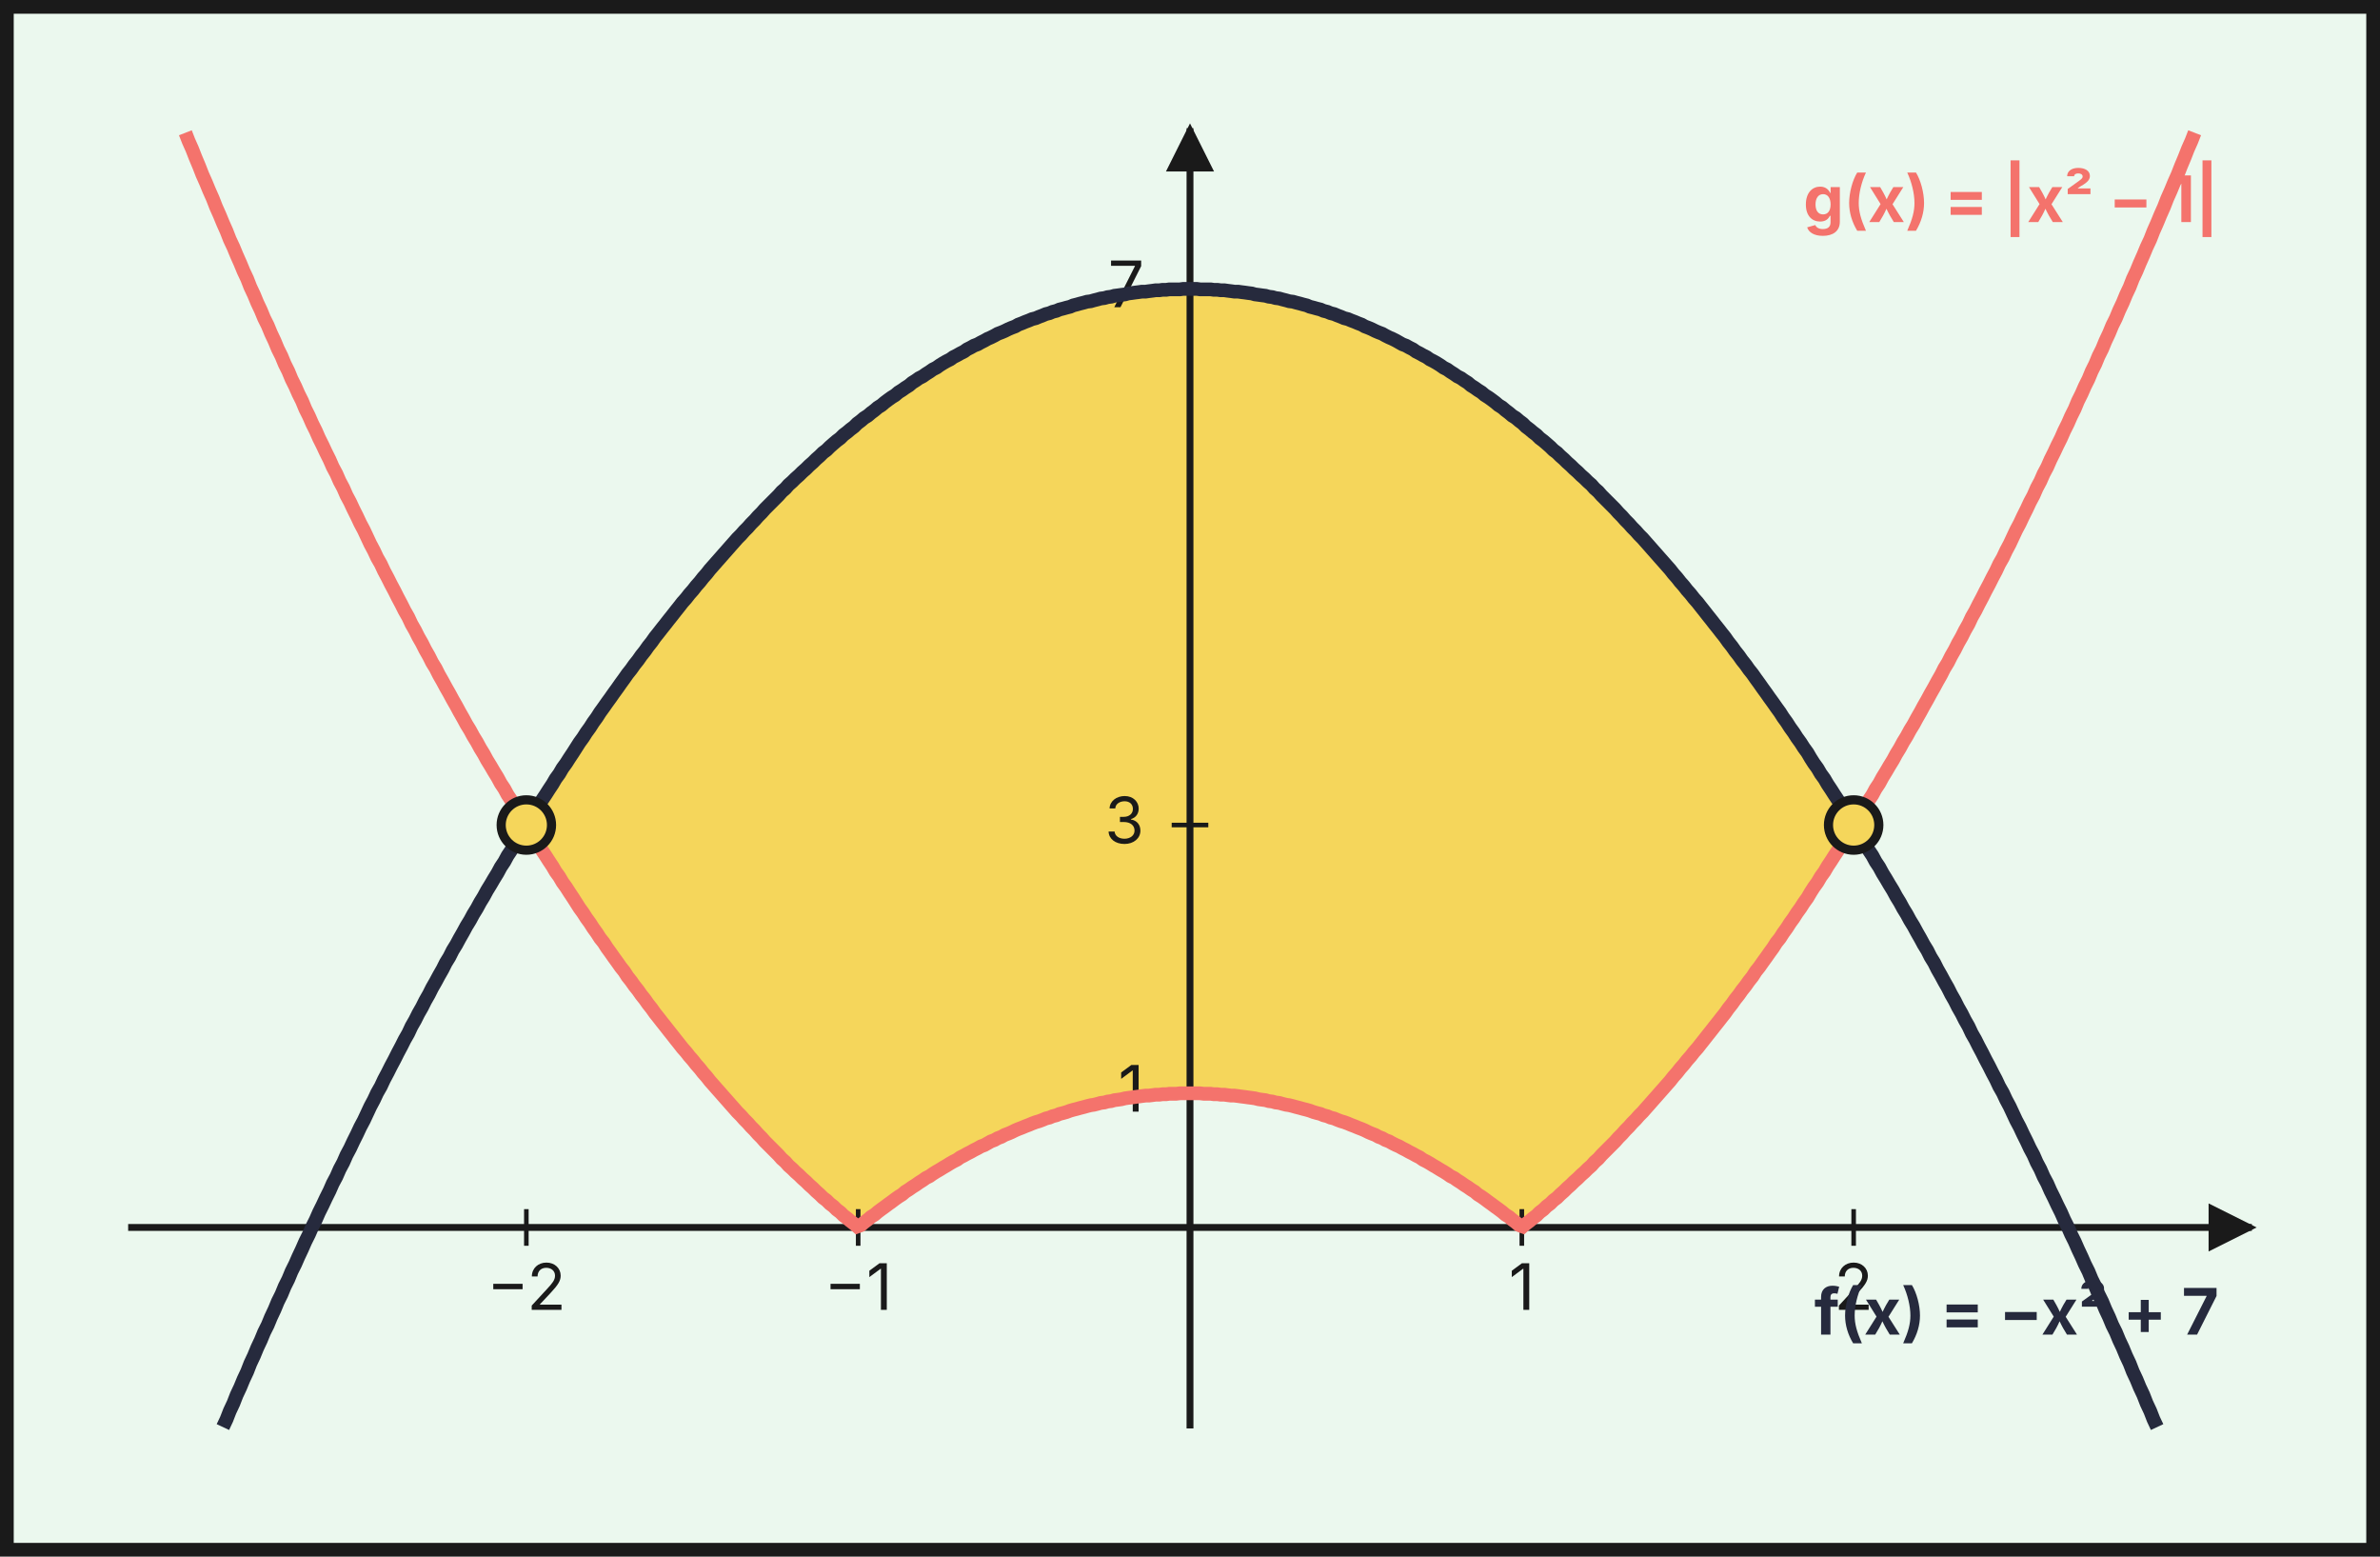
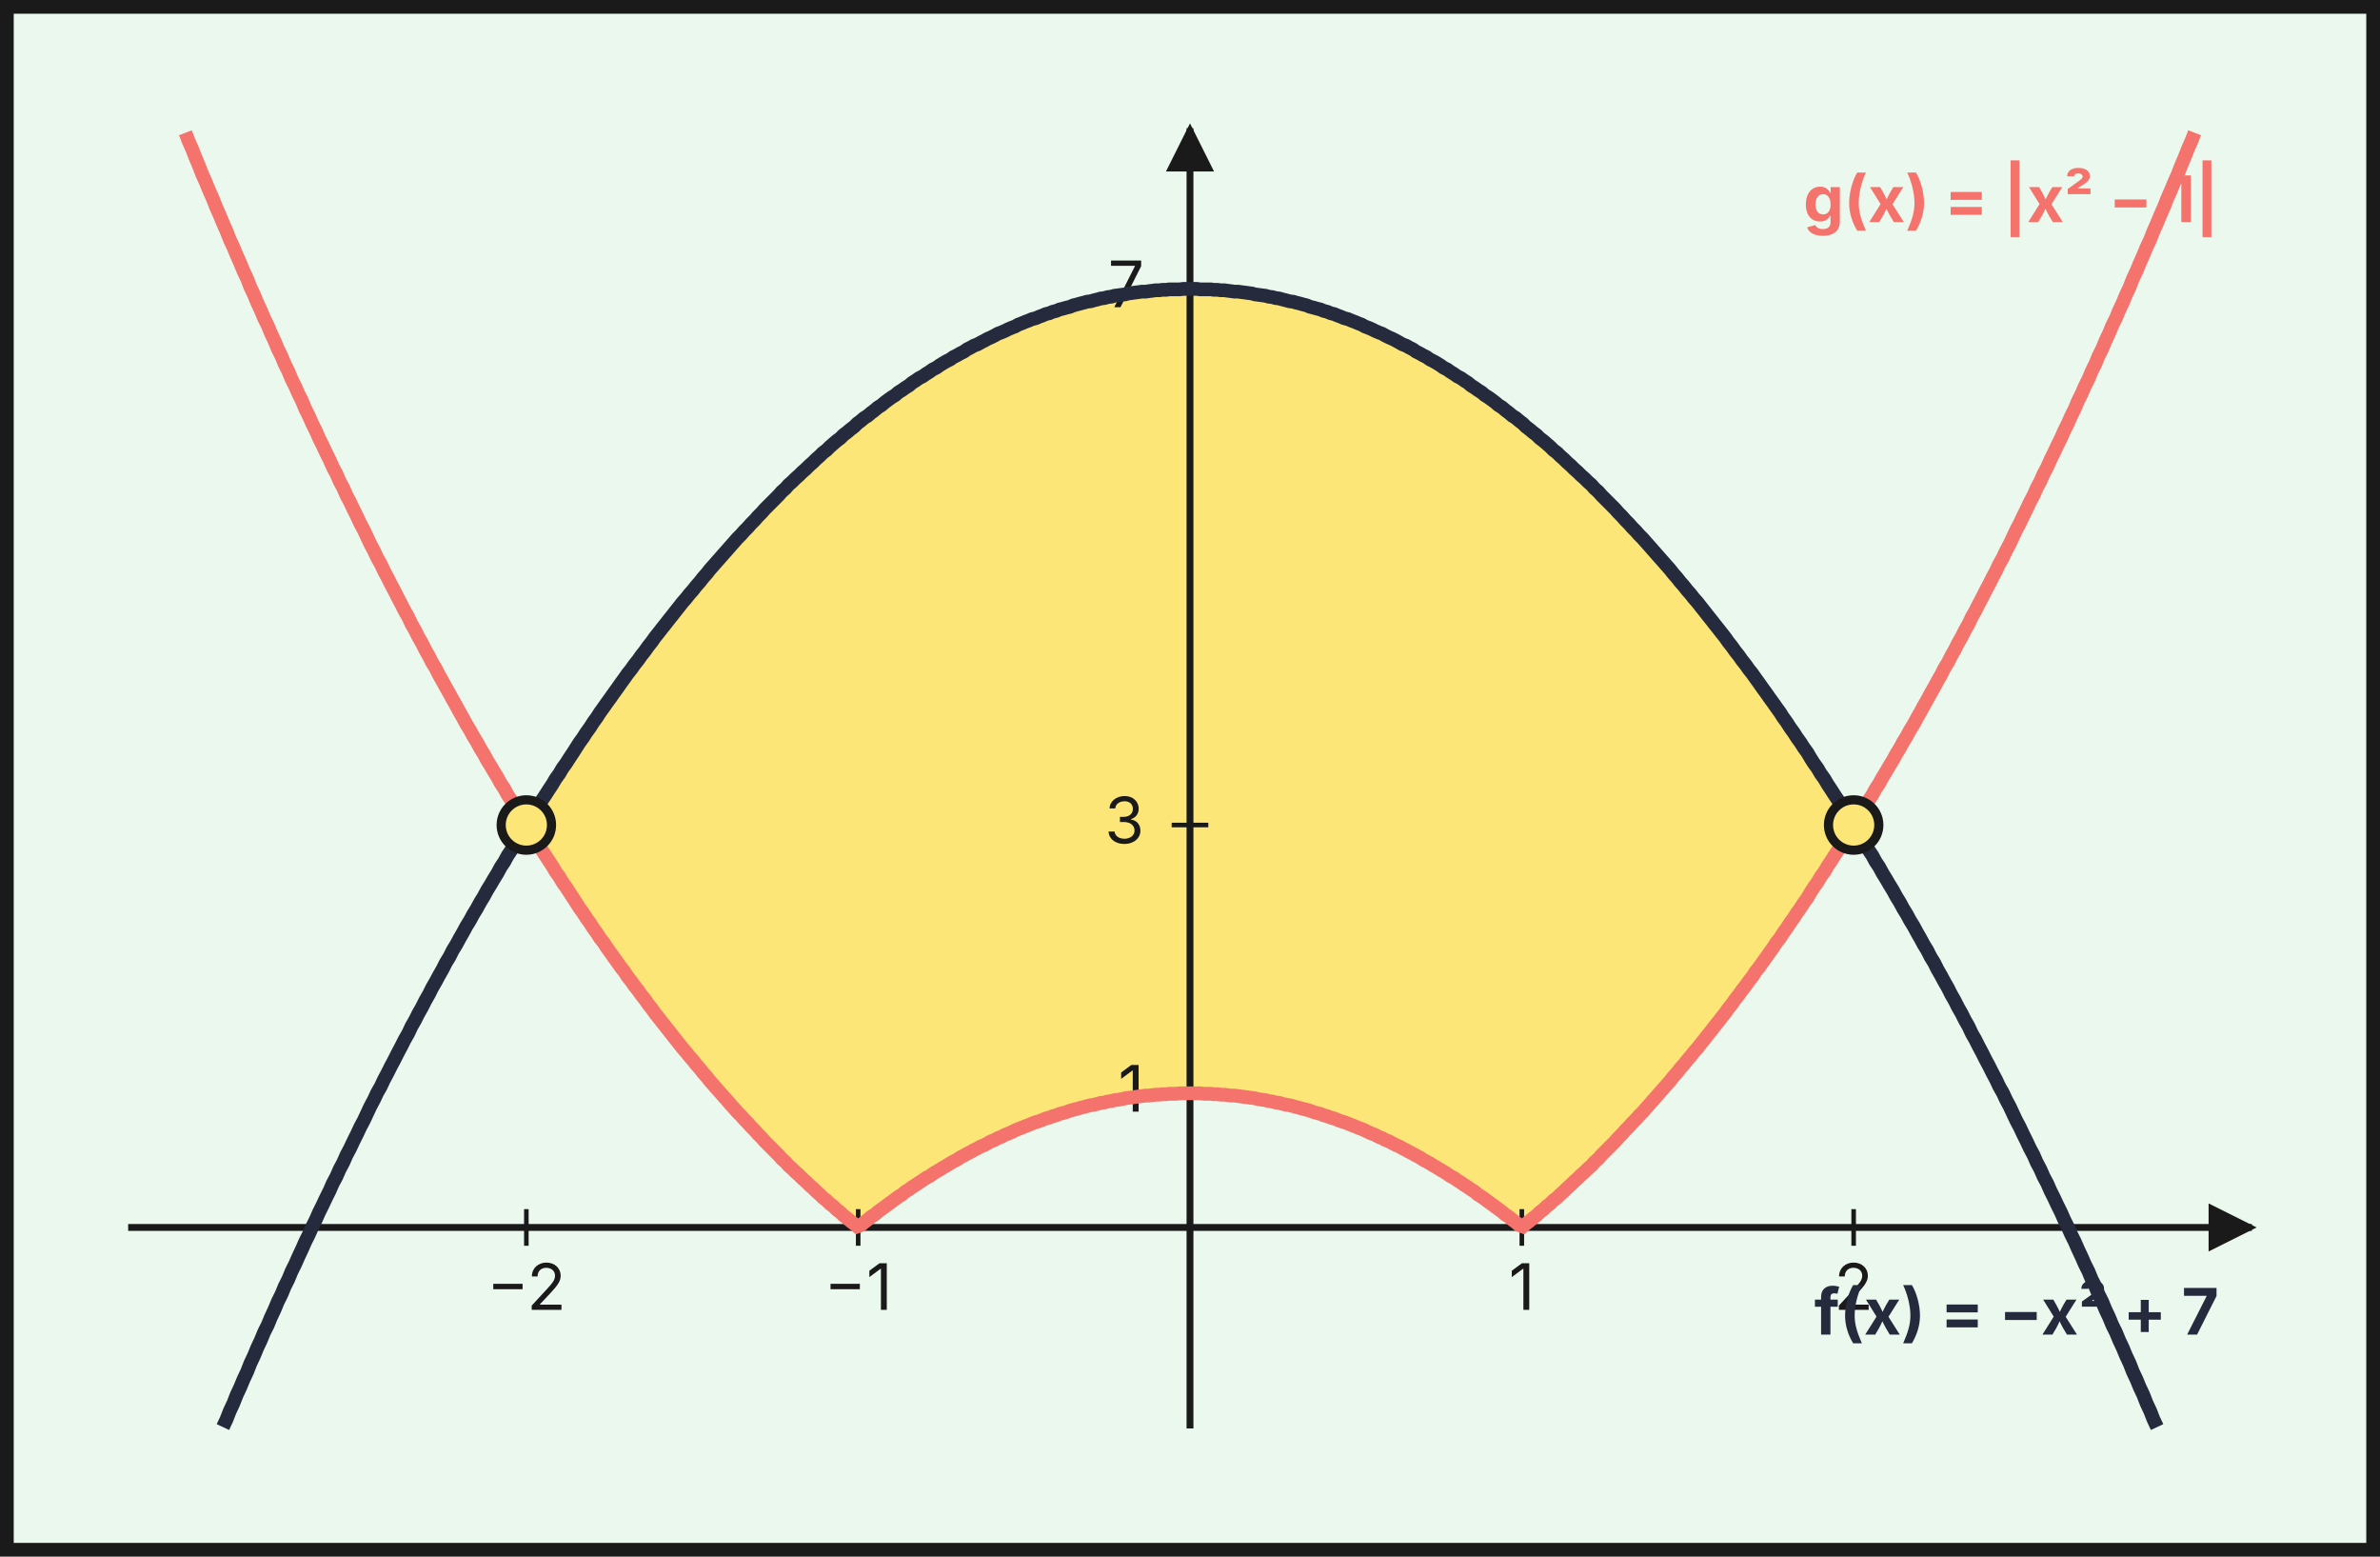
<svg xmlns="http://www.w3.org/2000/svg" viewBox="0 0 520 340" width="520" height="340" font-family="Inter, Helvetica, Arial, sans-serif" role="img">
  <defs>
    <marker id="f" viewBox="0 0 10 10" refX="9" refY="5" markerWidth="7" markerHeight="7" orient="auto">
      <path d="M0,0 L10,5 L0,10 z" fill="#1A1A1A" />
    </marker>
  </defs>
  <rect x="1.5" y="1.5" width="517" height="337" fill="#EBF8EE" stroke="#1A1A1A" stroke-width="3" />
-   <path d="M115.0,180.2 L117.4,176.4 L119.8,172.6 L122.3,168.8 L124.7,165.2 L127.1,161.5 L129.5,158.0 L131.9,154.5 L134.3,151.1 L136.8,147.7 L139.2,144.5 L141.6,141.2 L144.0,138.1 L146.4,135.0 L148.8,132.0 L151.2,129.0 L153.7,126.1 L156.1,123.3 L158.5,120.5 L160.9,117.8 L163.3,115.2 L165.8,112.6 L168.2,110.1 L170.6,107.7 L173.0,105.3 L175.4,103.0 L177.8,100.7 L180.2,98.6 L182.7,96.4 L185.1,94.4 L187.5,92.4 L189.9,90.5 L192.3,88.6 L194.8,86.8 L197.2,85.1 L199.6,83.5 L202.0,81.9 L204.4,80.3 L206.8,78.9 L209.2,77.5 L211.7,76.1 L214.1,74.9 L216.5,73.7 L218.9,72.5 L221.3,71.5 L223.8,70.5 L226.2,69.5 L228.6,68.6 L231.0,67.8 L233.4,67.1 L235.8,66.4 L238.3,65.8 L240.7,65.2 L243.1,64.7 L245.5,64.3 L247.9,63.9 L250.3,63.7 L252.8,63.4 L255.2,63.3 L257.6,63.2 L260.0,63.1 L262.4,63.2 L264.8,63.3 L267.2,63.4 L269.7,63.7 L272.1,63.9 L274.5,64.3 L276.9,64.7 L279.3,65.2 L281.8,65.8 L284.2,66.4 L286.6,67.1 L289.0,67.8 L291.4,68.6 L293.8,69.5 L296.2,70.5 L298.7,71.5 L301.1,72.5 L303.5,73.7 L305.9,74.9 L308.3,76.1 L310.8,77.5 L313.2,78.9 L315.6,80.3 L318.0,81.9 L320.4,83.5 L322.8,85.1 L325.2,86.8 L327.7,88.6 L330.1,90.5 L332.5,92.4 L334.9,94.4 L337.3,96.4 L339.8,98.6 L342.2,100.7 L344.6,103.0 L347.0,105.3 L349.4,107.7 L351.8,110.1 L354.2,112.6 L356.7,115.2 L359.1,117.8 L361.5,120.5 L363.9,123.3 L366.3,126.1 L368.8,129.0 L371.2,132.0 L373.6,135.0 L376.0,138.1 L378.4,141.2 L380.8,144.5 L383.2,147.7 L385.7,151.1 L388.1,154.5 L390.5,158.0 L392.9,161.5 L395.3,165.2 L397.7,168.8 L400.2,172.6 L402.6,176.4 L405.0,180.2 L405.0,180.2 L402.6,184.1 L400.2,187.9 L397.7,191.7 L395.3,195.3 L392.9,199.0 L390.5,202.5 L388.1,206.0 L385.7,209.4 L383.2,212.7 L380.8,216.0 L378.4,219.3 L376.0,222.4 L373.6,225.5 L371.2,228.5 L368.8,231.5 L366.3,234.4 L363.9,237.2 L361.5,240.0 L359.1,242.7 L356.7,245.3 L354.2,247.9 L351.8,250.4 L349.4,252.8 L347.0,255.2 L344.6,257.5 L342.2,259.8 L339.8,261.9 L337.3,264.0 L334.9,266.1 L332.5,268.1 L330.1,266.2 L327.7,264.3 L325.2,262.5 L322.8,260.8 L320.4,259.1 L318.0,257.5 L315.6,256.0 L313.2,254.5 L310.8,253.2 L308.3,251.8 L305.9,250.5 L303.5,249.3 L301.1,248.2 L298.7,247.1 L296.2,246.1 L293.8,245.2 L291.4,244.3 L289.0,243.5 L286.6,242.7 L284.2,242.1 L281.8,241.4 L279.3,240.9 L276.9,240.4 L274.5,240.0 L272.1,239.6 L269.7,239.3 L267.2,239.1 L264.8,238.9 L262.4,238.8 L260.0,238.8 L257.6,238.8 L255.2,238.9 L252.8,239.1 L250.3,239.3 L247.9,239.6 L245.5,240.0 L243.1,240.4 L240.7,240.9 L238.3,241.4 L235.8,242.1 L233.4,242.7 L231.0,243.5 L228.6,244.3 L226.2,245.2 L223.8,246.1 L221.3,247.1 L218.9,248.2 L216.5,249.3 L214.1,250.5 L211.7,251.8 L209.2,253.2 L206.8,254.5 L204.4,256.0 L202.0,257.5 L199.6,259.1 L197.2,260.8 L194.8,262.5 L192.3,264.3 L189.9,266.2 L187.5,268.1 L185.1,266.1 L182.7,264.0 L180.2,261.9 L177.8,259.8 L175.4,257.5 L173.0,255.2 L170.6,252.8 L168.2,250.4 L165.8,247.9 L163.3,245.3 L160.9,242.7 L158.5,240.0 L156.1,237.2 L153.7,234.4 L151.2,231.5 L148.8,228.5 L146.4,225.5 L144.0,222.4 L141.6,219.3 L139.2,216.0 L136.8,212.7 L134.3,209.4 L131.9,206.0 L129.5,202.5 L127.1,199.0 L124.7,195.3 L122.3,191.7 L119.8,187.9 L117.4,184.1 L115.0,180.2 Z" fill="#F5D65B" stroke="#1A1A1A" stroke-width="1.5" />
+   <path d="M115.0,180.2 L117.4,176.4 L119.8,172.6 L122.3,168.8 L124.7,165.2 L127.1,161.5 L129.5,158.0 L131.9,154.5 L134.3,151.1 L136.8,147.7 L139.2,144.5 L141.6,141.2 L144.0,138.1 L146.4,135.0 L148.8,132.0 L151.2,129.0 L153.7,126.1 L156.1,123.3 L158.5,120.5 L160.9,117.8 L163.3,115.2 L165.8,112.6 L168.2,110.1 L170.6,107.7 L173.0,105.3 L175.4,103.0 L177.8,100.7 L180.2,98.6 L182.7,96.4 L185.1,94.4 L187.5,92.4 L189.9,90.5 L192.3,88.6 L194.8,86.8 L197.2,85.1 L199.6,83.5 L202.0,81.9 L204.4,80.3 L206.8,78.9 L209.2,77.5 L211.7,76.1 L214.1,74.9 L216.5,73.7 L218.9,72.5 L221.3,71.5 L223.8,70.5 L226.2,69.5 L228.6,68.6 L231.0,67.8 L233.4,67.1 L235.8,66.4 L238.3,65.8 L240.7,65.2 L243.1,64.7 L245.5,64.3 L247.9,63.9 L250.3,63.7 L252.8,63.4 L255.2,63.3 L257.6,63.2 L260.0,63.1 L262.4,63.2 L264.8,63.3 L267.2,63.4 L269.7,63.7 L272.1,63.9 L274.5,64.3 L276.9,64.7 L279.3,65.2 L281.8,65.8 L284.2,66.4 L286.6,67.1 L289.0,67.8 L291.4,68.6 L293.8,69.5 L296.2,70.5 L298.7,71.5 L301.1,72.5 L303.5,73.7 L305.9,74.9 L308.3,76.1 L310.8,77.5 L313.2,78.9 L315.6,80.3 L318.0,81.9 L320.4,83.5 L322.8,85.1 L325.2,86.8 L327.7,88.6 L330.1,90.5 L332.5,92.4 L334.9,94.4 L337.3,96.4 L339.8,98.6 L342.2,100.7 L344.6,103.0 L347.0,105.3 L349.4,107.7 L351.8,110.1 L354.2,112.6 L356.7,115.2 L359.1,117.8 L361.5,120.5 L363.9,123.3 L366.3,126.1 L368.8,129.0 L371.2,132.0 L373.6,135.0 L376.0,138.1 L378.4,141.2 L380.8,144.5 L383.2,147.7 L385.7,151.1 L388.1,154.5 L390.5,158.0 L392.9,161.5 L395.3,165.2 L397.7,168.8 L400.2,172.6 L402.6,176.4 L405.0,180.2 L405.0,180.2 L402.6,184.1 L400.2,187.9 L397.7,191.7 L395.3,195.3 L392.9,199.0 L390.5,202.5 L388.1,206.0 L385.7,209.4 L383.2,212.7 L380.8,216.0 L378.4,219.3 L376.0,222.4 L373.6,225.5 L371.2,228.5 L368.8,231.5 L366.3,234.4 L363.9,237.2 L361.5,240.0 L359.1,242.7 L356.7,245.3 L354.2,247.9 L351.8,250.4 L349.4,252.8 L347.0,255.2 L344.6,257.5 L342.2,259.8 L339.8,261.9 L337.3,264.0 L334.9,266.1 L332.5,268.1 L330.1,266.2 L327.7,264.3 L325.2,262.5 L322.8,260.8 L320.4,259.1 L318.0,257.5 L315.6,256.0 L313.2,254.5 L310.8,253.2 L308.3,251.8 L305.9,250.5 L303.5,249.3 L301.1,248.2 L298.7,247.1 L296.2,246.1 L293.8,245.2 L291.4,244.3 L289.0,243.5 L286.6,242.7 L284.2,242.1 L281.8,241.4 L279.3,240.9 L276.9,240.4 L274.5,240.0 L272.1,239.6 L269.7,239.3 L267.2,239.1 L264.8,238.9 L262.4,238.8 L260.0,238.8 L257.6,238.8 L255.2,238.9 L252.8,239.1 L250.3,239.3 L247.9,239.6 L245.5,240.0 L243.1,240.4 L240.7,240.9 L238.3,241.4 L235.8,242.1 L233.4,242.7 L231.0,243.5 L228.6,244.3 L226.2,245.2 L223.8,246.1 L221.3,247.1 L218.9,248.2 L216.5,249.3 L214.1,250.5 L211.7,251.8 L209.2,253.2 L206.8,254.5 L204.4,256.0 L202.0,257.5 L199.6,259.1 L197.2,260.8 L194.8,262.5 L192.3,264.3 L189.9,266.2 L187.5,268.1 L185.1,266.1 L182.7,264.0 L180.2,261.9 L177.8,259.8 L175.4,257.5 L173.0,255.2 L170.6,252.8 L168.2,250.4 L165.8,247.9 L163.3,245.3 L160.9,242.7 L158.5,240.0 L156.1,237.2 L153.7,234.4 L151.2,231.5 L148.8,228.5 L146.4,225.5 L144.0,222.4 L141.6,219.3 L139.2,216.0 L136.8,212.7 L134.3,209.4 L131.9,206.0 L129.5,202.5 L127.1,199.0 L124.7,195.3 L122.3,191.7 L119.8,187.9 L117.4,184.1 L115.0,180.2 Z" fill="#FCE678" stroke="#1A1A1A" stroke-width="1.5" />
  <line x1="28.0" y1="268.1" x2="492.0" y2="268.1" stroke="#1A1A1A" stroke-width="1.5" marker-end="url(#f)" />
  <line x1="260.0" y1="312.0" x2="260.0" y2="28.0" stroke="#1A1A1A" stroke-width="1.5" marker-end="url(#f)" />
  <line x1="115.0" y1="264.1" x2="115.0" y2="272.1" stroke="#1A1A1A" />
  <text x="115.0" y="286.1" text-anchor="middle" font-size="14" fill="#1A1A1A">−2</text>
  <line x1="187.5" y1="264.1" x2="187.5" y2="272.1" stroke="#1A1A1A" />
  <text x="187.5" y="286.1" text-anchor="middle" font-size="14" fill="#1A1A1A">−1</text>
  <line x1="332.5" y1="264.1" x2="332.5" y2="272.1" stroke="#1A1A1A" />
  <text x="332.5" y="286.1" text-anchor="middle" font-size="14" fill="#1A1A1A">1</text>
  <line x1="405.0" y1="264.1" x2="405.0" y2="272.1" stroke="#1A1A1A" />
  <text x="405.0" y="286.1" text-anchor="middle" font-size="14" fill="#1A1A1A">2</text>
  <line x1="256.0" y1="238.8" x2="264.0" y2="238.8" stroke="#1A1A1A" />
  <text x="250.0" y="242.8" text-anchor="end" font-size="14" fill="#1A1A1A">1</text>
  <line x1="256.0" y1="180.2" x2="264.0" y2="180.2" stroke="#1A1A1A" />
  <text x="250.0" y="184.2" text-anchor="end" font-size="14" fill="#1A1A1A">3</text>
  <line x1="256.0" y1="63.1" x2="264.0" y2="63.1" stroke="#1A1A1A" />
  <text x="250.0" y="67.1" text-anchor="end" font-size="14" fill="#1A1A1A">7</text>
  <path d="M48.7,311.7 L49.5,310.0 L50.2,308.2 L51.0,306.5 L51.7,304.7 L52.5,303.0 L53.2,301.3 L54.0,299.6 L54.7,297.8 L55.5,296.1 L56.2,294.4 L57.0,292.7 L57.7,291.0 L58.5,289.4 L59.2,287.7 L60.0,286.0 L60.7,284.3 L61.5,282.7 L62.2,281.0 L63.0,279.4 L63.7,277.7 L64.5,276.1 L65.2,274.5 L66.0,272.8 L66.7,271.2 L67.5,269.6 L68.2,268.0 L69.0,266.4 L69.7,264.8 L70.5,263.2 L71.2,261.7 L72.0,260.1 L72.7,258.5 L73.5,257.0 L74.2,255.4 L75.0,253.9 L75.7,252.3 L76.5,250.8 L77.2,249.3 L78.0,247.7 L78.7,246.2 L79.5,244.7 L80.2,243.2 L80.9,241.7 L81.7,240.2 L82.4,238.7 L83.2,237.3 L83.9,235.8 L84.7,234.3 L85.4,232.9 L86.2,231.4 L86.9,230.0 L87.7,228.5 L88.4,227.1 L89.2,225.7 L89.9,224.2 L90.7,222.8 L91.4,221.4 L92.2,220.0 L92.9,218.6 L93.7,217.2 L94.4,215.8 L95.2,214.4 L95.9,213.1 L96.7,211.7 L97.4,210.3 L98.2,209.0 L98.9,207.6 L99.7,206.3 L100.4,205.0 L101.2,203.6 L101.9,202.3 L102.7,201.0 L103.4,199.7 L104.2,198.4 L104.9,197.1 L105.7,195.8 L106.4,194.5 L107.2,193.2 L107.9,192.0 L108.7,190.7 L109.4,189.4 L110.2,188.2 L110.9,186.9 L111.7,185.7 L112.4,184.5 L113.2,183.2 L113.9,182.0 L114.7,180.8 L115.4,179.6 L116.2,178.4 L116.9,177.2 L117.7,176.0 L118.4,174.8 L119.2,173.6 L119.9,172.5 L120.7,171.3 L121.4,170.1 L122.2,169.0 L122.9,167.8 L123.7,166.7 L124.4,165.6 L125.2,164.4 L125.9,163.3 L126.6,162.2 L127.4,161.1 L128.1,160.0 L128.9,158.9 L129.6,157.8 L130.4,156.7 L131.1,155.6 L131.9,154.5 L132.6,153.5 L133.4,152.4 L134.1,151.4 L134.9,150.3 L135.6,149.3 L136.4,148.2 L137.1,147.2 L137.9,146.2 L138.6,145.2 L139.4,144.2 L140.1,143.2 L140.9,142.2 L141.6,141.2 L142.4,140.2 L143.1,139.2 L143.9,138.2 L144.6,137.3 L145.4,136.3 L146.1,135.4 L146.9,134.4 L147.6,133.5 L148.4,132.5 L149.1,131.6 L149.9,130.7 L150.6,129.8 L151.4,128.9 L152.1,128.0 L152.9,127.1 L153.6,126.2 L154.4,125.3 L155.1,124.4 L155.9,123.5 L156.6,122.7 L157.4,121.8 L158.1,121.0 L158.9,120.1 L159.6,119.3 L160.4,118.4 L161.1,117.6 L161.9,116.8 L162.6,116.0 L163.4,115.2 L164.1,114.4 L164.9,113.6 L165.6,112.8 L166.4,112.0 L167.1,111.2 L167.9,110.4 L168.6,109.7 L169.4,108.9 L170.1,108.2 L170.8,107.4 L171.6,106.7 L172.3,105.9 L173.1,105.2 L173.8,104.5 L174.6,103.8 L175.3,103.1 L176.1,102.4 L176.8,101.7 L177.6,101.0 L178.3,100.3 L179.1,99.6 L179.8,98.9 L180.6,98.3 L181.3,97.6 L182.1,96.9 L182.8,96.3 L183.6,95.7 L184.3,95.0 L185.1,94.4 L185.8,93.8 L186.6,93.2 L187.3,92.5 L188.1,91.9 L188.8,91.3 L189.6,90.8 L190.3,90.2 L191.1,89.6 L191.8,89.0 L192.6,88.5 L193.3,87.9 L194.1,87.3 L194.8,86.8 L195.6,86.3 L196.3,85.7 L197.1,85.2 L197.8,84.7 L198.6,84.2 L199.3,83.6 L200.1,83.1 L200.8,82.6 L201.6,82.2 L202.3,81.7 L203.1,81.2 L203.8,80.7 L204.6,80.3 L205.3,79.8 L206.1,79.3 L206.8,78.9 L207.6,78.5 L208.3,78.0 L209.1,77.6 L209.8,77.2 L210.6,76.8 L211.3,76.3 L212.1,75.9 L212.8,75.5 L213.6,75.2 L214.3,74.8 L215.1,74.4 L215.8,74.0 L216.5,73.7 L217.3,73.3 L218.0,72.9 L218.8,72.6 L219.5,72.3 L220.3,71.9 L221.0,71.6 L221.8,71.3 L222.5,70.9 L223.3,70.6 L224.0,70.3 L224.8,70.0 L225.5,69.7 L226.3,69.5 L227.0,69.2 L227.8,68.9 L228.5,68.6 L229.3,68.4 L230.0,68.1 L230.8,67.9 L231.5,67.6 L232.3,67.4 L233.0,67.2 L233.8,67.0 L234.5,66.7 L235.3,66.5 L236.0,66.3 L236.8,66.1 L237.5,65.9 L238.3,65.8 L239.0,65.6 L239.8,65.4 L240.5,65.2 L241.3,65.1 L242.0,64.9 L242.8,64.8 L243.5,64.6 L244.3,64.5 L245.0,64.4 L245.8,64.3 L246.5,64.1 L247.3,64.0 L248.0,63.9 L248.8,63.8 L249.5,63.7 L250.3,63.7 L251.0,63.6 L251.8,63.5 L252.5,63.4 L253.3,63.4 L254.0,63.3 L254.8,63.3 L255.5,63.2 L256.3,63.2 L257.0,63.2 L257.8,63.2 L258.5,63.1 L259.3,63.1 L260.0,63.1 L260.7,63.1 L261.5,63.1 L262.2,63.2 L263.0,63.2 L263.7,63.2 L264.5,63.2 L265.2,63.3 L266.0,63.3 L266.7,63.4 L267.5,63.4 L268.2,63.5 L269.0,63.6 L269.7,63.7 L270.5,63.7 L271.2,63.8 L272.0,63.9 L272.7,64.0 L273.5,64.1 L274.2,64.3 L275.0,64.4 L275.7,64.5 L276.5,64.6 L277.2,64.8 L278.0,64.9 L278.7,65.1 L279.5,65.2 L280.2,65.4 L281.0,65.6 L281.7,65.8 L282.5,65.9 L283.2,66.1 L284.0,66.3 L284.7,66.5 L285.5,66.7 L286.2,67.0 L287.0,67.2 L287.7,67.4 L288.5,67.6 L289.2,67.9 L290.0,68.1 L290.7,68.4 L291.5,68.6 L292.2,68.9 L293.0,69.2 L293.7,69.5 L294.5,69.7 L295.2,70.0 L296.0,70.3 L296.7,70.6 L297.5,70.9 L298.2,71.3 L299.0,71.6 L299.7,71.9 L300.5,72.3 L301.2,72.6 L302.0,72.9 L302.7,73.3 L303.5,73.7 L304.2,74.0 L305.0,74.4 L305.7,74.8 L306.4,75.2 L307.2,75.5 L307.9,75.9 L308.7,76.3 L309.4,76.8 L310.2,77.2 L310.9,77.6 L311.7,78.0 L312.4,78.5 L313.2,78.9 L313.9,79.3 L314.7,79.8 L315.4,80.3 L316.2,80.7 L316.9,81.2 L317.7,81.7 L318.4,82.2 L319.2,82.6 L319.9,83.1 L320.7,83.6 L321.4,84.2 L322.2,84.7 L322.9,85.2 L323.7,85.7 L324.4,86.3 L325.2,86.8 L325.9,87.3 L326.7,87.9 L327.4,88.5 L328.2,89.0 L328.9,89.6 L329.7,90.2 L330.4,90.8 L331.2,91.3 L331.9,91.9 L332.7,92.5 L333.4,93.2 L334.2,93.8 L334.9,94.4 L335.7,95.0 L336.4,95.7 L337.2,96.3 L337.9,96.9 L338.7,97.6 L339.4,98.3 L340.2,98.9 L340.9,99.6 L341.7,100.3 L342.4,101.0 L343.2,101.7 L343.9,102.4 L344.7,103.1 L345.4,103.8 L346.2,104.5 L346.9,105.2 L347.7,105.9 L348.4,106.7 L349.2,107.4 L349.9,108.2 L350.6,108.9 L351.4,109.7 L352.1,110.4 L352.9,111.2 L353.6,112.0 L354.4,112.8 L355.1,113.6 L355.9,114.4 L356.6,115.2 L357.4,116.0 L358.1,116.8 L358.9,117.6 L359.6,118.4 L360.4,119.3 L361.1,120.1 L361.9,121.0 L362.6,121.8 L363.4,122.7 L364.1,123.5 L364.9,124.4 L365.6,125.3 L366.4,126.2 L367.1,127.1 L367.9,128.0 L368.6,128.9 L369.4,129.8 L370.1,130.7 L370.9,131.6 L371.6,132.5 L372.4,133.5 L373.1,134.4 L373.9,135.4 L374.6,136.3 L375.4,137.3 L376.1,138.2 L376.9,139.2 L377.6,140.2 L378.4,141.2 L379.1,142.2 L379.9,143.2 L380.6,144.2 L381.4,145.2 L382.1,146.2 L382.9,147.2 L383.6,148.2 L384.4,149.3 L385.1,150.3 L385.9,151.4 L386.6,152.4 L387.4,153.5 L388.1,154.5 L388.9,155.6 L389.6,156.7 L390.4,157.8 L391.1,158.9 L391.9,160.0 L392.6,161.1 L393.4,162.2 L394.1,163.3 L394.9,164.4 L395.6,165.6 L396.3,166.7 L397.1,167.8 L397.8,169.0 L398.6,170.1 L399.3,171.3 L400.1,172.5 L400.8,173.6 L401.6,174.8 L402.3,176.0 L403.1,177.2 L403.8,178.4 L404.6,179.6 L405.3,180.8 L406.1,182.0 L406.8,183.2 L407.6,184.5 L408.3,185.7 L409.1,186.9 L409.8,188.2 L410.6,189.4 L411.3,190.7 L412.1,192.0 L412.8,193.2 L413.6,194.5 L414.3,195.8 L415.1,197.1 L415.8,198.4 L416.6,199.7 L417.3,201.0 L418.1,202.3 L418.8,203.6 L419.6,205.0 L420.3,206.3 L421.1,207.6 L421.8,209.0 L422.6,210.3 L423.3,211.7 L424.1,213.1 L424.8,214.4 L425.6,215.8 L426.3,217.2 L427.1,218.6 L427.8,220.0 L428.6,221.4 L429.3,222.8 L430.1,224.2 L430.8,225.7 L431.6,227.1 L432.3,228.5 L433.1,230.0 L433.8,231.4 L434.6,232.9 L435.3,234.3 L436.1,235.8 L436.8,237.3 L437.6,238.7 L438.3,240.2 L439.1,241.7 L439.8,243.2 L440.5,244.7 L441.3,246.2 L442.0,247.7 L442.8,249.3 L443.5,250.8 L444.3,252.3 L445.0,253.9 L445.8,255.4 L446.5,257.0 L447.3,258.5 L448.0,260.1 L448.8,261.7 L449.5,263.2 L450.3,264.8 L451.0,266.4 L451.8,268.0 L452.5,269.6 L453.3,271.2 L454.0,272.8 L454.8,274.5 L455.5,276.1 L456.3,277.7 L457.0,279.4 L457.8,281.0 L458.5,282.7 L459.3,284.3 L460.0,286.0 L460.8,287.7 L461.5,289.4 L462.3,291.0 L463.0,292.7 L463.8,294.4 L464.5,296.1 L465.3,297.8 L466.0,299.6 L466.8,301.3 L467.5,303.0 L468.3,304.7 L469.0,306.5 L469.8,308.2 L470.5,310.0 L471.3,311.7" fill="none" stroke="#262A3D" stroke-width="3" />
  <path d="M40.5,29.0 L41.2,30.8 L42.0,32.6 L42.7,34.4 L43.5,36.3 L44.2,38.1 L45.0,39.9 L45.7,41.6 L46.5,43.4 L47.2,45.2 L48.0,47.0 L48.7,48.7 L49.5,50.5 L50.2,52.3 L51.0,54.0 L51.7,55.7 L52.5,57.5 L53.2,59.2 L54.0,60.9 L54.7,62.7 L55.5,64.4 L56.2,66.1 L57.0,67.8 L57.7,69.5 L58.5,71.1 L59.2,72.8 L60.0,74.5 L60.7,76.2 L61.5,77.8 L62.2,79.5 L63.0,81.1 L63.7,82.8 L64.5,84.4 L65.2,86.0 L66.0,87.6 L66.7,89.3 L67.5,90.9 L68.2,92.5 L69.0,94.1 L69.7,95.7 L70.5,97.3 L71.2,98.8 L72.0,100.4 L72.7,102.0 L73.5,103.5 L74.2,105.1 L75.0,106.6 L75.7,108.2 L76.5,109.7 L77.2,111.2 L78.0,112.8 L78.7,114.3 L79.5,115.8 L80.2,117.3 L80.9,118.8 L81.7,120.3 L82.4,121.8 L83.2,123.2 L83.9,124.7 L84.7,126.2 L85.4,127.6 L86.2,129.1 L86.9,130.5 L87.7,132.0 L88.4,133.4 L89.2,134.8 L89.9,136.3 L90.7,137.7 L91.4,139.1 L92.2,140.5 L92.9,141.9 L93.7,143.3 L94.4,144.7 L95.2,146.0 L95.9,147.4 L96.7,148.8 L97.4,150.1 L98.2,151.5 L98.9,152.8 L99.7,154.2 L100.4,155.5 L101.2,156.9 L101.9,158.2 L102.7,159.5 L103.4,160.8 L104.2,162.1 L104.9,163.4 L105.7,164.7 L106.4,166.0 L107.2,167.3 L107.9,168.5 L108.7,169.8 L109.4,171.1 L110.2,172.3 L110.9,173.6 L111.7,174.8 L112.4,176.0 L113.2,177.3 L113.9,178.5 L114.7,179.7 L115.4,180.9 L116.2,182.1 L116.9,183.3 L117.7,184.5 L118.4,185.7 L119.2,186.9 L119.9,188.0 L120.7,189.2 L121.4,190.4 L122.2,191.5 L122.9,192.7 L123.7,193.8 L124.4,194.9 L125.2,196.1 L125.9,197.2 L126.6,198.3 L127.4,199.4 L128.1,200.5 L128.9,201.6 L129.6,202.7 L130.4,203.8 L131.1,204.9 L131.9,205.9 L132.6,207.0 L133.4,208.1 L134.1,209.1 L134.9,210.2 L135.6,211.2 L136.4,212.2 L137.1,213.3 L137.9,214.3 L138.6,215.3 L139.4,216.3 L140.1,217.3 L140.9,218.3 L141.6,219.3 L142.4,220.3 L143.1,221.3 L143.9,222.3 L144.6,223.2 L145.4,224.2 L146.1,225.1 L146.9,226.1 L147.6,227.0 L148.4,228.0 L149.1,228.9 L149.9,229.8 L150.6,230.7 L151.4,231.6 L152.1,232.5 L152.9,233.4 L153.6,234.3 L154.4,235.2 L155.1,236.1 L155.9,237.0 L156.6,237.8 L157.4,238.7 L158.1,239.5 L158.9,240.4 L159.6,241.2 L160.4,242.1 L161.1,242.9 L161.9,243.7 L162.6,244.5 L163.4,245.3 L164.1,246.1 L164.9,246.9 L165.6,247.7 L166.4,248.5 L167.1,249.3 L167.9,250.1 L168.6,250.8 L169.4,251.6 L170.1,252.3 L170.8,253.1 L171.6,253.8 L172.3,254.6 L173.1,255.3 L173.8,256.0 L174.6,256.7 L175.3,257.4 L176.1,258.1 L176.8,258.8 L177.6,259.5 L178.3,260.2 L179.1,260.9 L179.8,261.6 L180.6,262.2 L181.3,262.9 L182.1,263.5 L182.8,264.2 L183.6,264.8 L184.3,265.5 L185.1,266.1 L185.8,266.7 L186.6,267.3 L187.3,267.9 L188.1,267.6 L188.8,267.0 L189.6,266.4 L190.3,265.8 L191.1,265.3 L191.8,264.7 L192.6,264.1 L193.3,263.6 L194.1,263.0 L194.8,262.5 L195.6,261.9 L196.3,261.4 L197.1,260.9 L197.8,260.3 L198.6,259.8 L199.3,259.3 L200.1,258.8 L200.8,258.3 L201.6,257.8 L202.3,257.3 L203.1,256.9 L203.8,256.4 L204.6,255.9 L205.3,255.5 L206.1,255.0 L206.8,254.6 L207.6,254.1 L208.3,253.7 L209.1,253.3 L209.8,252.8 L210.6,252.4 L211.3,252.0 L212.1,251.6 L212.8,251.2 L213.6,250.8 L214.3,250.4 L215.1,250.1 L215.8,249.7 L216.5,249.3 L217.3,249.0 L218.0,248.6 L218.8,248.3 L219.5,247.9 L220.3,247.6 L221.0,247.3 L221.8,246.9 L222.5,246.6 L223.3,246.3 L224.0,246.0 L224.8,245.7 L225.5,245.4 L226.3,245.1 L227.0,244.9 L227.8,244.6 L228.5,244.3 L229.3,244.1 L230.0,243.8 L230.8,243.6 L231.5,243.3 L232.3,243.1 L233.0,242.9 L233.8,242.6 L234.5,242.4 L235.3,242.2 L236.0,242.0 L236.8,241.8 L237.5,241.6 L238.3,241.4 L239.0,241.3 L239.8,241.1 L240.5,240.9 L241.3,240.8 L242.0,240.6 L242.8,240.5 L243.5,240.3 L244.3,240.2 L245.0,240.1 L245.8,239.9 L246.5,239.8 L247.3,239.7 L248.0,239.6 L248.8,239.5 L249.5,239.4 L250.3,239.3 L251.0,239.3 L251.8,239.2 L252.5,239.1 L253.3,239.1 L254.0,239.0 L254.8,239.0 L255.5,238.9 L256.3,238.9 L257.0,238.9 L257.8,238.8 L258.5,238.8 L259.3,238.8 L260.0,238.8 L260.7,238.8 L261.5,238.8 L262.2,238.8 L263.0,238.9 L263.7,238.9 L264.5,238.9 L265.2,239.0 L266.0,239.0 L266.7,239.1 L267.5,239.1 L268.2,239.2 L269.0,239.3 L269.7,239.3 L270.5,239.4 L271.2,239.5 L272.0,239.6 L272.7,239.7 L273.5,239.8 L274.2,239.9 L275.0,240.1 L275.7,240.2 L276.5,240.3 L277.2,240.5 L278.0,240.6 L278.7,240.8 L279.5,240.9 L280.2,241.1 L281.0,241.3 L281.7,241.4 L282.5,241.6 L283.2,241.8 L284.0,242.0 L284.7,242.2 L285.5,242.4 L286.2,242.6 L287.0,242.9 L287.7,243.1 L288.5,243.3 L289.2,243.6 L290.0,243.8 L290.7,244.1 L291.5,244.3 L292.2,244.6 L293.0,244.9 L293.7,245.1 L294.5,245.4 L295.2,245.7 L296.0,246.0 L296.7,246.3 L297.5,246.6 L298.2,246.9 L299.0,247.3 L299.7,247.6 L300.5,247.9 L301.2,248.3 L302.0,248.6 L302.7,249.0 L303.5,249.3 L304.2,249.7 L305.0,250.1 L305.7,250.4 L306.4,250.8 L307.2,251.2 L307.9,251.6 L308.7,252.0 L309.4,252.4 L310.2,252.8 L310.9,253.3 L311.7,253.7 L312.4,254.1 L313.2,254.6 L313.9,255.0 L314.7,255.5 L315.4,255.9 L316.2,256.4 L316.9,256.9 L317.7,257.3 L318.4,257.8 L319.2,258.3 L319.9,258.8 L320.7,259.3 L321.4,259.8 L322.2,260.3 L322.9,260.9 L323.7,261.4 L324.4,261.9 L325.2,262.5 L325.9,263.0 L326.7,263.6 L327.4,264.1 L328.2,264.7 L328.9,265.3 L329.7,265.8 L330.4,266.4 L331.2,267.0 L331.9,267.6 L332.7,267.9 L333.4,267.3 L334.2,266.7 L334.9,266.1 L335.7,265.5 L336.4,264.8 L337.2,264.2 L337.9,263.5 L338.7,262.9 L339.4,262.2 L340.2,261.6 L340.9,260.9 L341.7,260.2 L342.4,259.5 L343.2,258.8 L343.9,258.1 L344.7,257.4 L345.4,256.7 L346.2,256.0 L346.9,255.3 L347.7,254.6 L348.4,253.8 L349.2,253.1 L349.9,252.3 L350.6,251.6 L351.4,250.8 L352.1,250.1 L352.9,249.3 L353.6,248.5 L354.4,247.7 L355.1,246.9 L355.9,246.1 L356.6,245.3 L357.4,244.5 L358.1,243.7 L358.9,242.9 L359.6,242.1 L360.4,241.2 L361.1,240.4 L361.9,239.5 L362.6,238.7 L363.4,237.8 L364.1,237.0 L364.9,236.1 L365.6,235.2 L366.4,234.3 L367.1,233.4 L367.9,232.5 L368.6,231.6 L369.4,230.7 L370.1,229.8 L370.9,228.9 L371.6,228.0 L372.4,227.0 L373.1,226.1 L373.9,225.1 L374.6,224.2 L375.4,223.2 L376.1,222.3 L376.9,221.3 L377.6,220.3 L378.4,219.3 L379.1,218.3 L379.9,217.3 L380.6,216.3 L381.4,215.3 L382.1,214.3 L382.9,213.3 L383.6,212.2 L384.4,211.2 L385.1,210.2 L385.9,209.1 L386.6,208.1 L387.4,207.0 L388.1,205.9 L388.9,204.9 L389.6,203.8 L390.4,202.7 L391.1,201.6 L391.9,200.5 L392.6,199.4 L393.4,198.3 L394.1,197.2 L394.9,196.1 L395.6,194.9 L396.3,193.8 L397.1,192.7 L397.8,191.5 L398.6,190.4 L399.3,189.2 L400.1,188.0 L400.8,186.9 L401.6,185.7 L402.3,184.5 L403.1,183.3 L403.8,182.1 L404.6,180.9 L405.3,179.7 L406.1,178.5 L406.8,177.3 L407.6,176.0 L408.3,174.8 L409.1,173.6 L409.8,172.3 L410.6,171.1 L411.3,169.8 L412.1,168.5 L412.8,167.3 L413.6,166.0 L414.3,164.7 L415.1,163.4 L415.8,162.1 L416.6,160.8 L417.3,159.5 L418.1,158.2 L418.8,156.9 L419.6,155.5 L420.3,154.2 L421.1,152.8 L421.8,151.5 L422.6,150.1 L423.3,148.8 L424.1,147.4 L424.8,146.0 L425.6,144.7 L426.3,143.3 L427.1,141.9 L427.8,140.5 L428.6,139.1 L429.3,137.7 L430.1,136.3 L430.8,134.8 L431.6,133.4 L432.3,132.0 L433.1,130.5 L433.8,129.1 L434.6,127.6 L435.3,126.2 L436.1,124.7 L436.8,123.2 L437.6,121.8 L438.3,120.3 L439.1,118.8 L439.8,117.3 L440.5,115.8 L441.3,114.3 L442.0,112.8 L442.8,111.2 L443.5,109.7 L444.3,108.2 L445.0,106.6 L445.8,105.1 L446.5,103.5 L447.3,102.0 L448.0,100.4 L448.8,98.8 L449.5,97.3 L450.3,95.7 L451.0,94.1 L451.8,92.5 L452.5,90.9 L453.3,89.3 L454.0,87.6 L454.8,86.0 L455.5,84.4 L456.3,82.8 L457.0,81.1 L457.8,79.5 L458.5,77.8 L459.3,76.2 L460.0,74.5 L460.8,72.8 L461.5,71.1 L462.3,69.5 L463.0,67.8 L463.8,66.1 L464.5,64.4 L465.3,62.7 L466.0,60.9 L466.8,59.2 L467.5,57.5 L468.3,55.7 L469.0,54.0 L469.8,52.3 L470.5,50.5 L471.3,48.7 L472.0,47.0 L472.8,45.2 L473.5,43.4 L474.3,41.6 L475.0,39.9 L475.8,38.1 L476.5,36.3 L477.3,34.4 L478.0,32.6 L478.8,30.8 L479.5,29.0" fill="none" stroke="#F4736C" stroke-width="3" />
-   <circle cx="115.0" cy="180.2" r="5.5" fill="#F5D65B" stroke="#1A1A1A" stroke-width="2" />
-   <circle cx="405.0" cy="180.2" r="5.5" fill="#F5D65B" stroke="#1A1A1A" stroke-width="2" />
+   <circle cx="115.0" cy="180.2" r="5.5" fill="#FCE678" stroke="#1A1A1A" stroke-width="2" />
+   <circle cx="405.0" cy="180.2" r="5.5" fill="#FCE678" stroke="#1A1A1A" stroke-width="2" />
  <text x="484.8" y="291.5" text-anchor="end" font-size="14" fill="#262A3D" font-weight="700">f(x) = −x² + 7</text>
  <text x="484.8" y="48.5" text-anchor="end" font-size="14" fill="#F4736C" font-weight="700">g(x) = |x² − 1|</text>
</svg>
